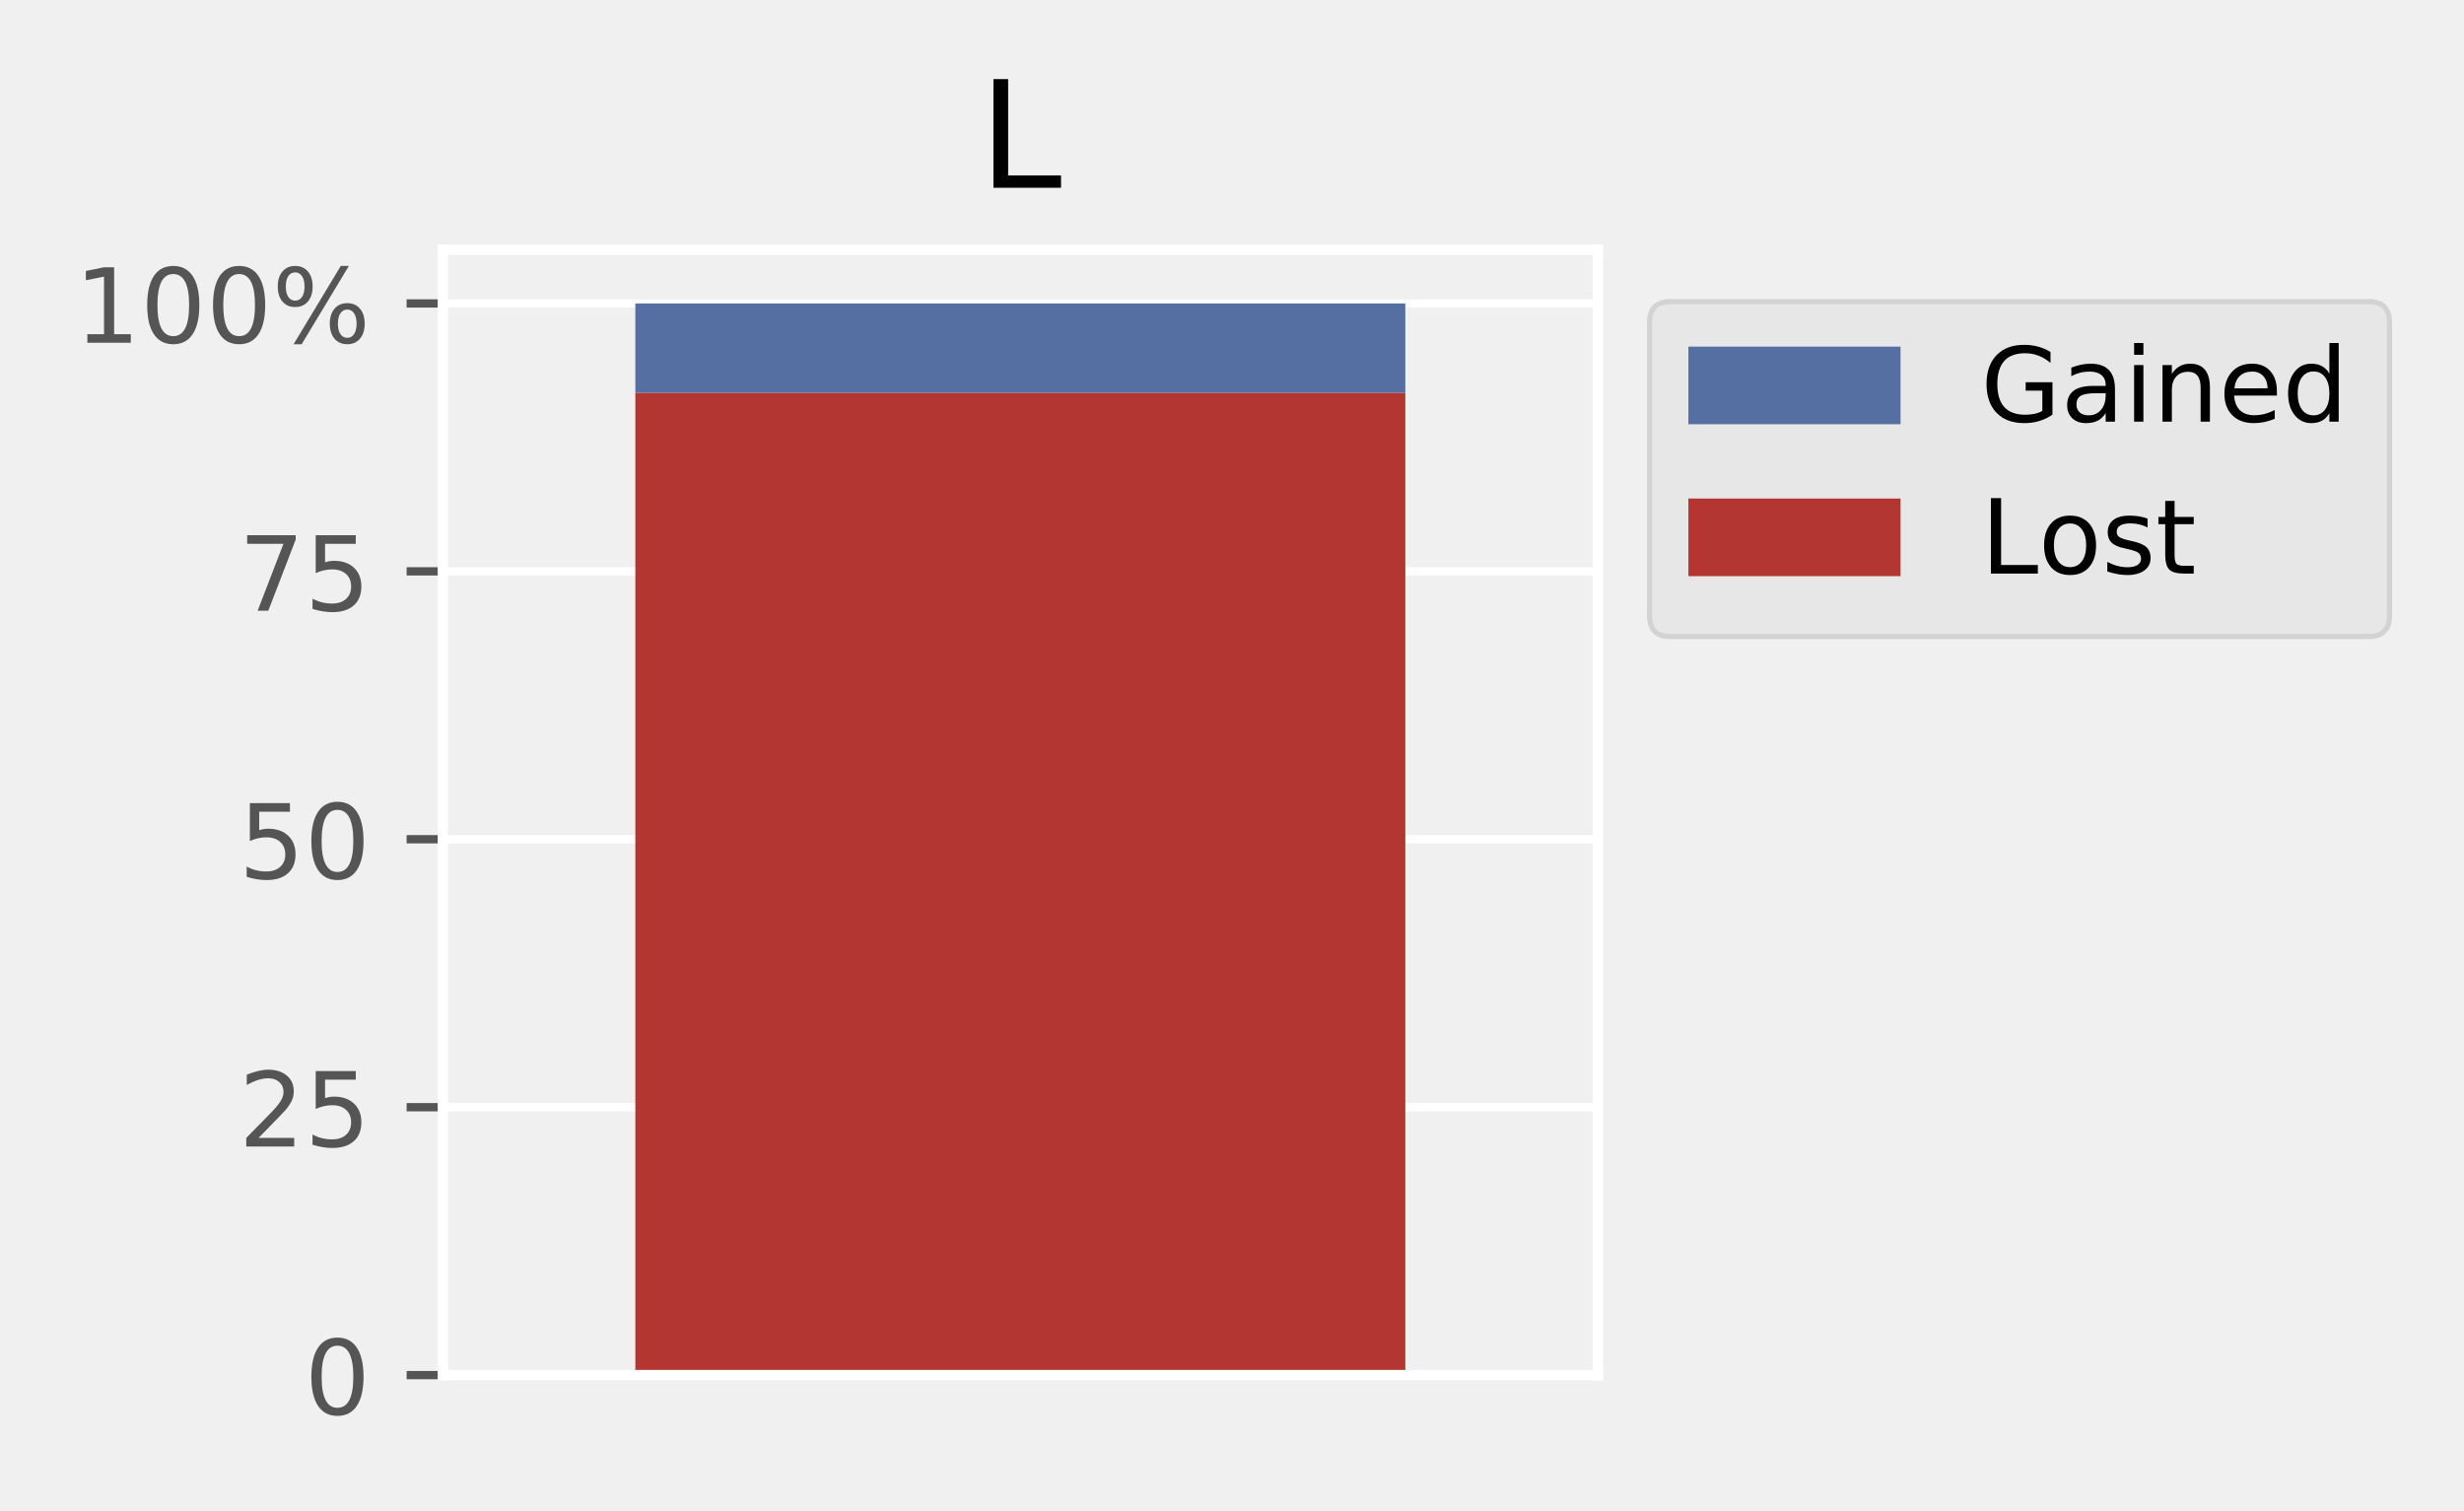
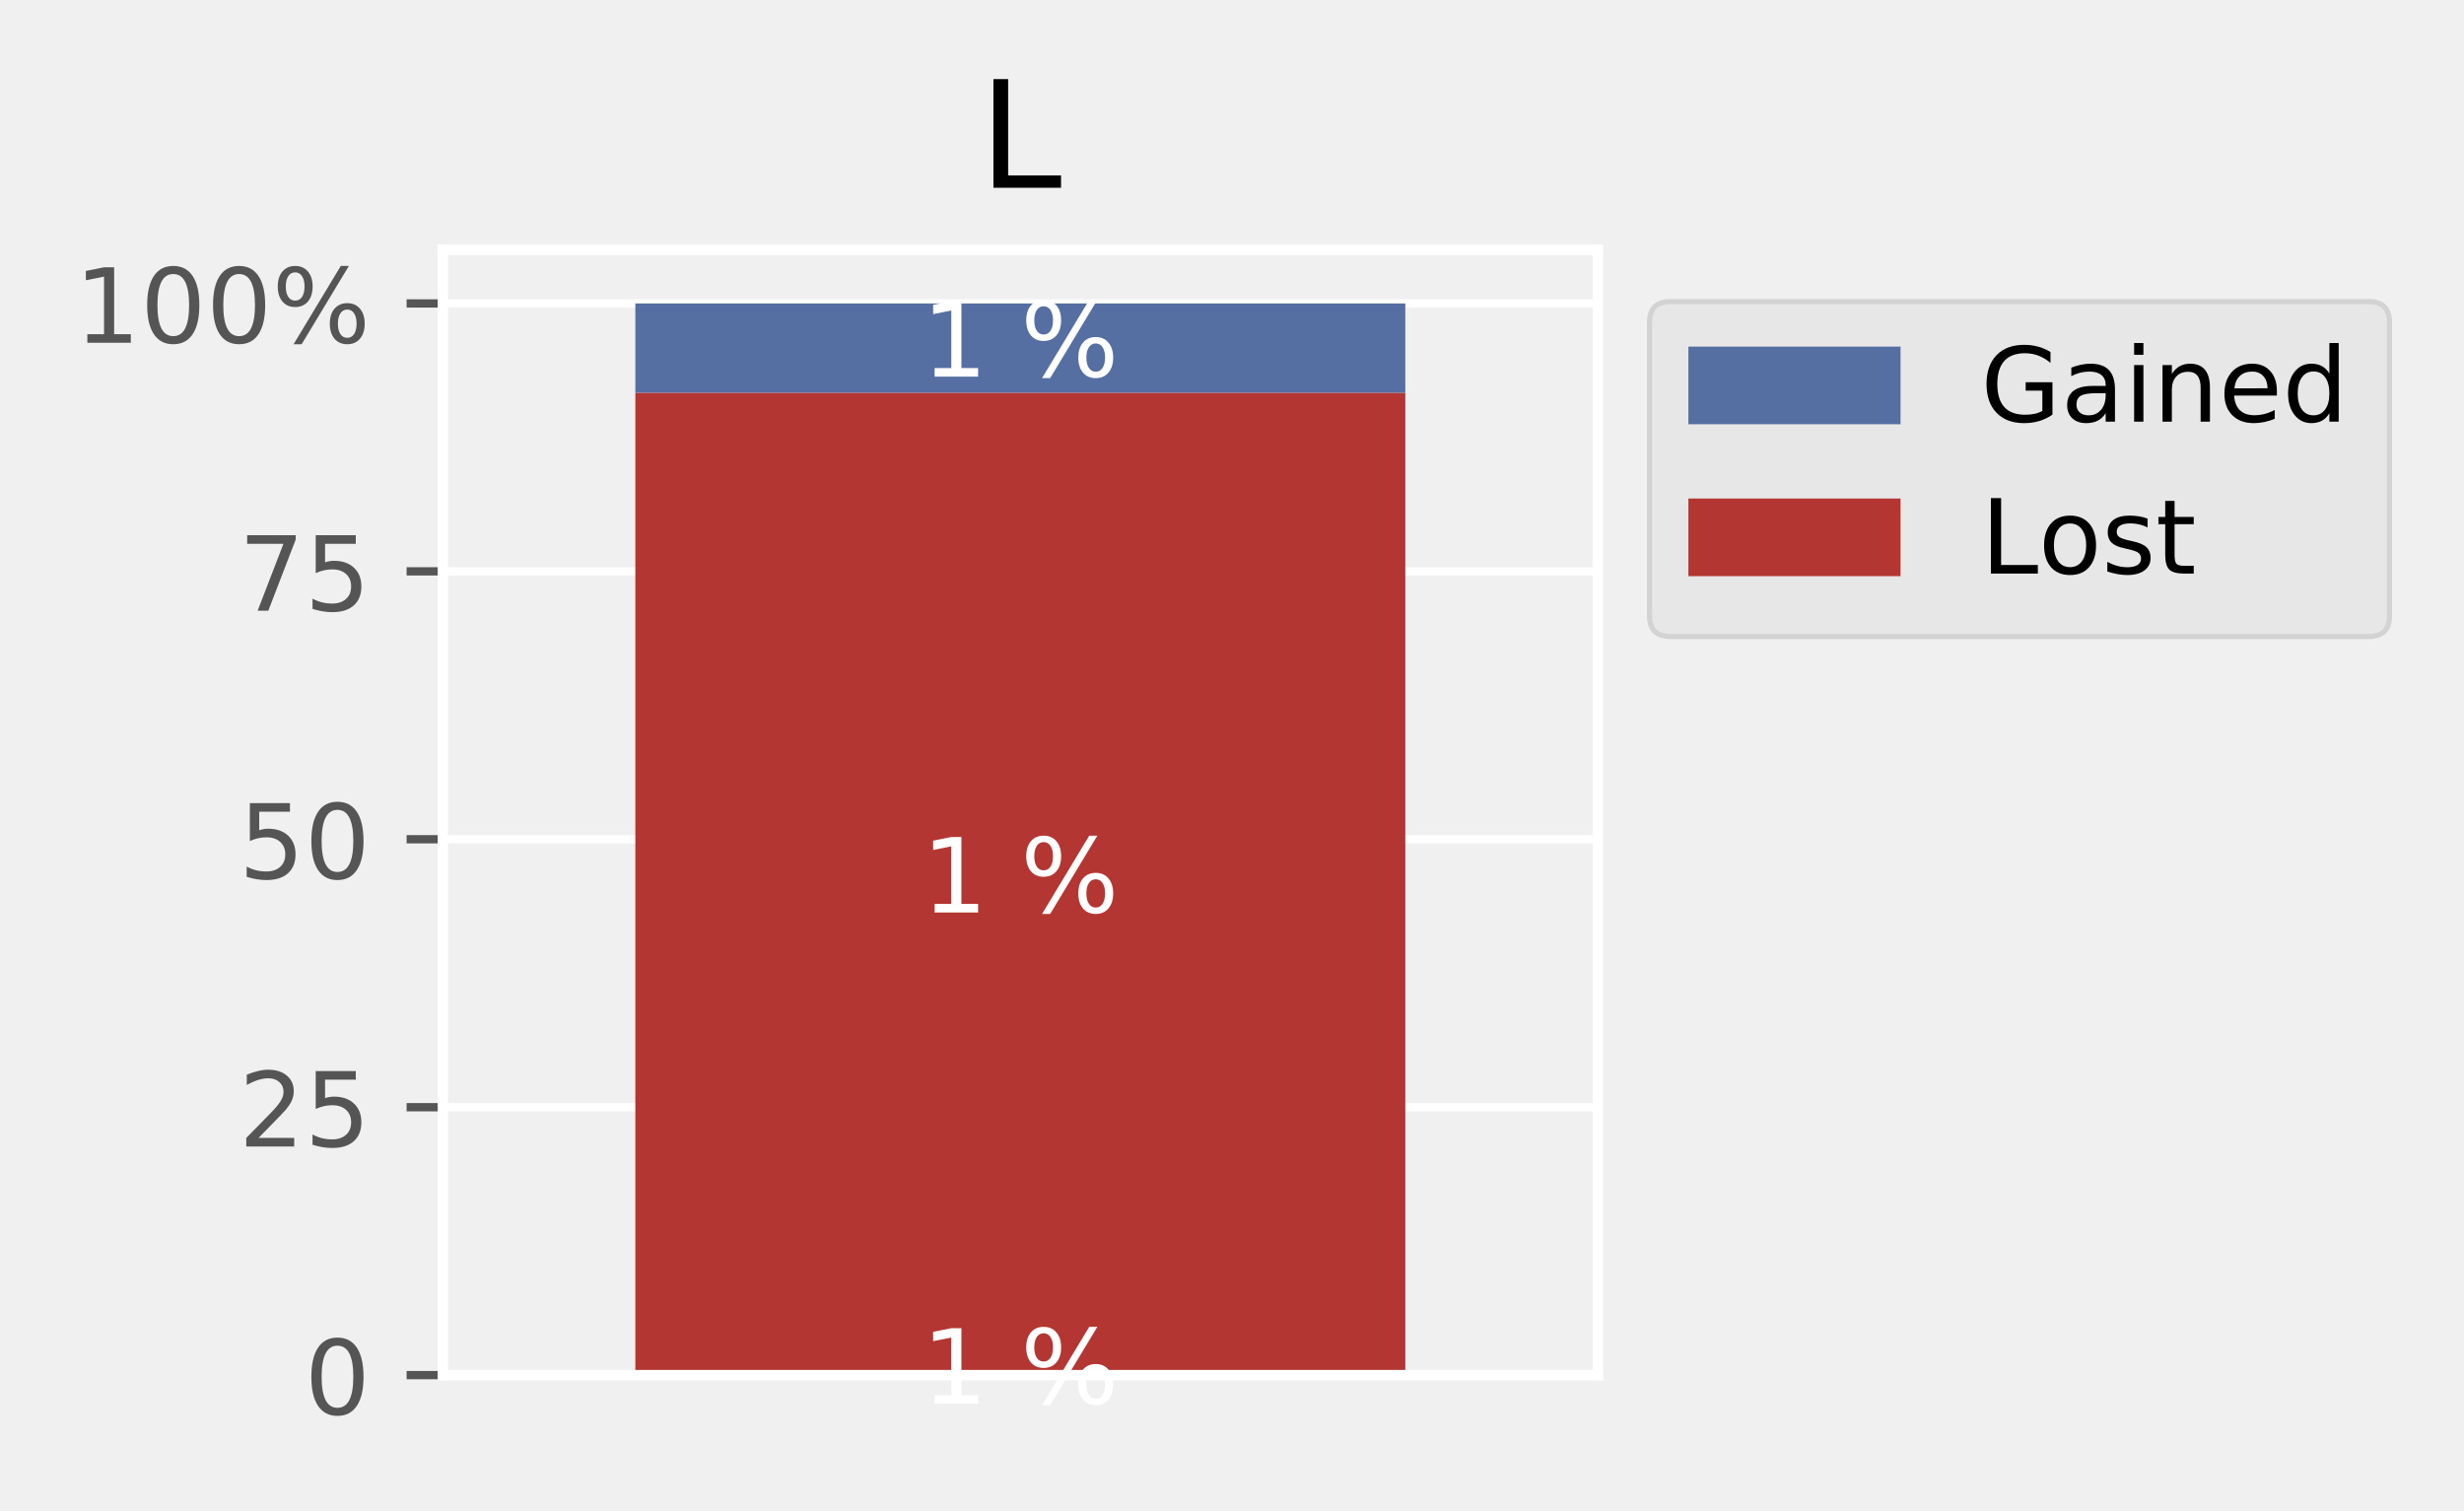
<svg xmlns="http://www.w3.org/2000/svg" xmlns:xlink="http://www.w3.org/1999/xlink" height="145.941pt" version="1.1" viewBox="0 0 238.083 145.941" width="238.083pt">
  <defs>
    <style type="text/css">
*{stroke-linecap:butt;stroke-linejoin:round;white-space:pre;}
  </style>
  </defs>
  <g id="figure_1">
    <g id="patch_1">
      <path d="M 0 145.941  L 238.083 145.941  L 238.083 0  L 0 0  z " style="fill:none;" />
    </g>
    <g id="axes_1">
      <g id="patch_2">
        <path d="M 42.789 132.862  L 154.389 132.862  L 154.389 24.142  L 42.789 24.142  z " style="fill:none;" />
      </g>
      <g id="matplotlib.axis_1" />
      <g id="matplotlib.axis_2">
        <g id="ytick_1">
          <g id="line2d_1">
-             <path clip-path="url(#p23cef43031)" d="M 42.789 132.862  L 154.389 132.862  " style="fill:none;stroke:#ffffff;stroke-linecap:square;stroke-width:0.8;" />
+             <path clip-path="url(#p209f7e34a8)" d="M 42.789 132.862  L 154.389 132.862  " style="fill:none;stroke:#ffffff;stroke-linecap:square;stroke-width:0.8;" />
          </g>
          <g id="line2d_2">
            <defs>
-               <path d="M 0 0  L -3.5 0  " id="m74eb62dd4c" style="stroke:#555555;stroke-width:0.8;" />
-             </defs>
-             <g>
-               <use style="fill:#555555;stroke:#555555;stroke-width:0.8;" x="42.789" xlink:href="#m74eb62dd4c" y="132.862" />
+               <path d="M 0 0  L -3.5 0  " id="maf75d6d9f3" style="stroke:#555555;stroke-width:0.8;" />
+             </defs>
+             <g>
+               <use style="fill:#555555;stroke:#555555;stroke-width:0.8;" x="42.789" xlink:href="#maf75d6d9f3" y="132.862" />
            </g>
          </g>
          <g id="text_1">
            <defs>
              <path d="M 31.781 66.406  Q 24.172 66.406 20.328 58.906  Q 16.5 51.422 16.5 36.375  Q 16.5 21.391 20.328 13.891  Q 24.172 6.391 31.781 6.391  Q 39.453 6.391 43.281 13.891  Q 47.125 21.391 47.125 36.375  Q 47.125 51.422 43.281 58.906  Q 39.453 66.406 31.781 66.406  z M 31.781 74.219  Q 44.047 74.219 50.516 64.516  Q 56.984 54.828 56.984 36.375  Q 56.984 17.969 50.516 8.266  Q 44.047 -1.422 31.781 -1.422  Q 19.531 -1.422 13.062 8.266  Q 6.594 17.969 6.594 36.375  Q 6.594 54.828 13.062 64.516  Q 19.531 74.219 31.781 74.219  z " id="DejaVuSans-48" />
            </defs>
            <g style="fill:#555555;" transform="translate(29.42656 136.661)scale(0.1 -0.1)">
              <use xlink:href="#DejaVuSans-48" />
            </g>
          </g>
        </g>
        <g id="ytick_2">
          <g id="line2d_3">
-             <path clip-path="url(#p23cef43031)" d="M 42.789 106.976  L 154.389 106.976  " style="fill:none;stroke:#ffffff;stroke-linecap:square;stroke-width:0.8;" />
+             <path clip-path="url(#p209f7e34a8)" d="M 42.789 106.976  L 154.389 106.976  " style="fill:none;stroke:#ffffff;stroke-linecap:square;stroke-width:0.8;" />
          </g>
          <g id="line2d_4">
            <g>
-               <use style="fill:#555555;stroke:#555555;stroke-width:0.8;" x="42.789" xlink:href="#m74eb62dd4c" y="106.976" />
+               <use style="fill:#555555;stroke:#555555;stroke-width:0.8;" x="42.789" xlink:href="#maf75d6d9f3" y="106.976" />
            </g>
          </g>
          <g id="text_2">
            <defs>
              <path d="M 19.188 8.297  L 53.609 8.297  L 53.609 0  L 7.328 0  L 7.328 8.297  Q 12.938 14.109 22.625 23.891  Q 32.328 33.688 34.812 36.531  Q 39.547 41.844 41.422 45.531  Q 43.312 49.219 43.312 52.781  Q 43.312 58.594 39.234 62.25  Q 35.156 65.922 28.609 65.922  Q 23.969 65.922 18.812 64.312  Q 13.672 62.703 7.812 59.422  L 7.812 69.391  Q 13.766 71.781 18.938 73  Q 24.125 74.219 28.422 74.219  Q 39.75 74.219 46.484 68.547  Q 53.219 62.891 53.219 53.422  Q 53.219 48.922 51.531 44.891  Q 49.859 40.875 45.406 35.406  Q 44.188 33.984 37.641 27.219  Q 31.109 20.453 19.188 8.297  z " id="DejaVuSans-50" />
              <path d="M 10.797 72.906  L 49.516 72.906  L 49.516 64.594  L 19.828 64.594  L 19.828 46.734  Q 21.969 47.469 24.109 47.828  Q 26.266 48.188 28.422 48.188  Q 40.625 48.188 47.75 41.5  Q 54.891 34.812 54.891 23.391  Q 54.891 11.625 47.562 5.094  Q 40.234 -1.422 26.906 -1.422  Q 22.312 -1.422 17.547 -0.641  Q 12.797 0.141 7.719 1.703  L 7.719 11.625  Q 12.109 9.234 16.797 8.062  Q 21.484 6.891 26.703 6.891  Q 35.156 6.891 40.078 11.328  Q 45.016 15.766 45.016 23.391  Q 45.016 31 40.078 35.438  Q 35.156 39.891 26.703 39.891  Q 22.75 39.891 18.812 39.016  Q 14.891 38.141 10.797 36.281  z " id="DejaVuSans-53" />
            </defs>
            <g style="fill:#555555;" transform="translate(23.06406 110.7753)scale(0.1 -0.1)">
              <use xlink:href="#DejaVuSans-50" />
              <use x="63.623" xlink:href="#DejaVuSans-53" />
            </g>
          </g>
        </g>
        <g id="ytick_3">
          <g id="line2d_5">
-             <path clip-path="url(#p23cef43031)" d="M 42.789 81.09  L 154.389 81.09  " style="fill:none;stroke:#ffffff;stroke-linecap:square;stroke-width:0.8;" />
+             <path clip-path="url(#p209f7e34a8)" d="M 42.789 81.09  L 154.389 81.09  " style="fill:none;stroke:#ffffff;stroke-linecap:square;stroke-width:0.8;" />
          </g>
          <g id="line2d_6">
            <g>
-               <use style="fill:#555555;stroke:#555555;stroke-width:0.8;" x="42.789" xlink:href="#m74eb62dd4c" y="81.09" />
+               <use style="fill:#555555;stroke:#555555;stroke-width:0.8;" x="42.789" xlink:href="#maf75d6d9f3" y="81.09" />
            </g>
          </g>
          <g id="text_3">
            <g style="fill:#555555;" transform="translate(23.06406 84.88954)scale(0.1 -0.1)">
              <use xlink:href="#DejaVuSans-53" />
              <use x="63.623" xlink:href="#DejaVuSans-48" />
            </g>
          </g>
        </g>
        <g id="ytick_4">
          <g id="line2d_7">
-             <path clip-path="url(#p23cef43031)" d="M 42.789 55.205  L 154.389 55.205  " style="fill:none;stroke:#ffffff;stroke-linecap:square;stroke-width:0.8;" />
+             <path clip-path="url(#p209f7e34a8)" d="M 42.789 55.205  L 154.389 55.205  " style="fill:none;stroke:#ffffff;stroke-linecap:square;stroke-width:0.8;" />
          </g>
          <g id="line2d_8">
            <g>
-               <use style="fill:#555555;stroke:#555555;stroke-width:0.8;" x="42.789" xlink:href="#m74eb62dd4c" y="55.205" />
+               <use style="fill:#555555;stroke:#555555;stroke-width:0.8;" x="42.789" xlink:href="#maf75d6d9f3" y="55.205" />
            </g>
          </g>
          <g id="text_4">
            <defs>
              <path d="M 8.203 72.906  L 55.078 72.906  L 55.078 68.703  L 28.609 0  L 18.312 0  L 43.219 64.594  L 8.203 64.594  z " id="DejaVuSans-55" />
            </defs>
            <g style="fill:#555555;" transform="translate(23.06406 59.00383)scale(0.1 -0.1)">
              <use xlink:href="#DejaVuSans-55" />
              <use x="63.623" xlink:href="#DejaVuSans-53" />
            </g>
          </g>
        </g>
        <g id="ytick_5">
          <g id="line2d_9">
-             <path clip-path="url(#p23cef43031)" d="M 42.789 29.319  L 154.389 29.319  " style="fill:none;stroke:#ffffff;stroke-linecap:square;stroke-width:0.8;" />
+             <path clip-path="url(#p209f7e34a8)" d="M 42.789 29.319  L 154.389 29.319  " style="fill:none;stroke:#ffffff;stroke-linecap:square;stroke-width:0.8;" />
          </g>
          <g id="line2d_10">
            <g>
-               <use style="fill:#555555;stroke:#555555;stroke-width:0.8;" x="42.789" xlink:href="#m74eb62dd4c" y="29.319" />
+               <use style="fill:#555555;stroke:#555555;stroke-width:0.8;" x="42.789" xlink:href="#maf75d6d9f3" y="29.319" />
            </g>
          </g>
          <g id="text_5">
            <defs>
              <path d="M 12.406 8.297  L 28.516 8.297  L 28.516 63.922  L 10.984 60.406  L 10.984 69.391  L 28.422 72.906  L 38.281 72.906  L 38.281 8.297  L 54.391 8.297  L 54.391 0  L 12.406 0  z " id="DejaVuSans-49" />
              <path d="M 72.703 32.078  Q 68.453 32.078 66.031 28.469  Q 63.625 24.859 63.625 18.406  Q 63.625 12.062 66.031 8.422  Q 68.453 4.781 72.703 4.781  Q 76.859 4.781 79.266 8.422  Q 81.688 12.062 81.688 18.406  Q 81.688 24.812 79.266 28.438  Q 76.859 32.078 72.703 32.078  z M 72.703 38.281  Q 80.422 38.281 84.953 32.906  Q 89.5 27.547 89.5 18.406  Q 89.5 9.281 84.938 3.922  Q 80.375 -1.422 72.703 -1.422  Q 64.891 -1.422 60.344 3.922  Q 55.812 9.281 55.812 18.406  Q 55.812 27.594 60.375 32.938  Q 64.938 38.281 72.703 38.281  z M 22.312 68.016  Q 18.109 68.016 15.688 64.375  Q 13.281 60.75 13.281 54.391  Q 13.281 47.953 15.672 44.328  Q 18.062 40.719 22.312 40.719  Q 26.562 40.719 28.969 44.328  Q 31.391 47.953 31.391 54.391  Q 31.391 60.688 28.953 64.344  Q 26.516 68.016 22.312 68.016  z M 66.406 74.219  L 74.219 74.219  L 28.609 -1.422  L 20.797 -1.422  z M 22.312 74.219  Q 30.031 74.219 34.609 68.875  Q 39.203 63.531 39.203 54.391  Q 39.203 45.172 34.641 39.844  Q 30.078 34.516 22.312 34.516  Q 14.547 34.516 10.031 39.859  Q 5.516 45.219 5.516 54.391  Q 5.516 63.484 10.047 68.844  Q 14.594 74.219 22.312 74.219  z " id="DejaVuSans-37" />
            </defs>
            <g style="fill:#555555;" transform="translate(7.2 33.11811)scale(0.1 -0.1)">
              <use xlink:href="#DejaVuSans-49" />
              <use x="63.623" xlink:href="#DejaVuSans-48" />
              <use x="127.246" xlink:href="#DejaVuSans-48" />
              <use x="190.869" xlink:href="#DejaVuSans-37" />
            </g>
          </g>
        </g>
      </g>
      <g id="patch_3">
-         <path clip-path="url(#p23cef43031)" d="M 61.389 132.862  L 135.789 132.862  L 135.789 132.862  L 61.389 132.862  z " style="fill:#566fa3;" />
+         <path clip-path="url(#p209f7e34a8)" d="M 61.389 132.862  L 135.789 132.862  L 135.789 132.862  L 61.389 132.862  z " style="fill:#566fa3;" />
      </g>
      <g id="patch_4">
-         <path clip-path="url(#p23cef43031)" d="M 61.389 132.862  L 135.789 132.862  L 135.789 37.947  L 61.389 37.947  z " style="fill:#b43632;" />
+         <path clip-path="url(#p209f7e34a8)" d="M 61.389 132.862  L 135.789 132.862  L 135.789 37.947  L 61.389 37.947  z " style="fill:#b43632;" />
      </g>
      <g id="patch_5">
-         <path clip-path="url(#p23cef43031)" d="M 61.389 37.947  L 135.789 37.947  L 135.789 29.319  L 61.389 29.319  z " style="fill:#566fa3;" />
+         <path clip-path="url(#p209f7e34a8)" d="M 61.389 37.947  L 135.789 37.947  L 135.789 29.319  L 61.389 29.319  z " style="fill:#566fa3;" />
      </g>
      <g id="patch_6">
        <path d="M 42.789 132.862  L 42.789 24.142  " style="fill:none;stroke:#ffffff;stroke-linecap:square;stroke-linejoin:miter;" />
      </g>
      <g id="patch_7">
        <path d="M 154.389 132.862  L 154.389 24.142  " style="fill:none;stroke:#ffffff;stroke-linecap:square;stroke-linejoin:miter;" />
      </g>
      <g id="patch_8">
        <path d="M 42.789 132.862  L 154.389 132.862  " style="fill:none;stroke:#ffffff;stroke-linecap:square;stroke-linejoin:miter;" />
      </g>
      <g id="patch_9">
        <path d="M 42.789 24.142  L 154.389 24.142  " style="fill:none;stroke:#ffffff;stroke-linecap:square;stroke-linejoin:miter;" />
      </g>
      <g id="text_6">
+         <defs>
+           <path id="DejaVuSans-32" />
+         </defs>
+         <g style="fill:#ffffff;" transform="translate(89.06797 135.6211)scale(0.1 -0.1)">
+           <use xlink:href="#DejaVuSans-49" />
+           <use x="63.623" xlink:href="#DejaVuSans-32" />
+           <use x="95.41" xlink:href="#DejaVuSans-37" />
+         </g>
+       </g>
+       <g id="text_7">
+         <g style="fill:#ffffff;" transform="translate(89.06797 88.16398)scale(0.1 -0.1)">
+           <use xlink:href="#DejaVuSans-49" />
+           <use x="63.623" xlink:href="#DejaVuSans-32" />
+           <use x="95.41" xlink:href="#DejaVuSans-37" />
+         </g>
+       </g>
+       <g id="text_8">
+         <g style="fill:#ffffff;" transform="translate(89.06797 36.39255)scale(0.1 -0.1)">
+           <use xlink:href="#DejaVuSans-49" />
+           <use x="63.623" xlink:href="#DejaVuSans-32" />
+           <use x="95.41" xlink:href="#DejaVuSans-37" />
+         </g>
+       </g>
+       <g id="text_9">
        <defs>
          <path d="M 9.812 72.906  L 19.672 72.906  L 19.672 8.297  L 55.172 8.297  L 55.172 0  L 9.812 0  z " id="DejaVuSans-76" />
        </defs>
        <g transform="translate(94.57731 18.14175)scale(0.144 -0.144)">
          <use xlink:href="#DejaVuSans-76" />
        </g>
      </g>
      <g id="legend_1">
        <g id="patch_10">
          <path d="M 161.389 61.498  L 228.883 61.498  Q 230.883 61.498 230.883 59.498  L 230.883 31.142  Q 230.883 29.142 228.883 29.142  L 161.389 29.142  Q 159.389 29.142 159.389 31.142  L 159.389 59.498  Q 159.389 61.498 161.389 61.498  z " style="fill:#e5e5e5;opacity:0.8;stroke:#cccccc;stroke-linejoin:miter;stroke-width:0.5;" />
        </g>
        <g id="patch_11">
          <path d="M 163.389 40.74  L 183.389 40.74  L 183.389 33.74  L 163.389 33.74  z " style="fill:#566fa3;stroke:#566fa3;stroke-linejoin:miter;stroke-width:0.5;" />
        </g>
-         <g id="text_7">
+         <g id="text_10">
          <defs>
            <path d="M 59.516 10.406  L 59.516 29.984  L 43.406 29.984  L 43.406 38.094  L 69.281 38.094  L 69.281 6.781  Q 63.578 2.734 56.688 0.656  Q 49.812 -1.422 42 -1.422  Q 24.906 -1.422 15.25 8.562  Q 5.609 18.562 5.609 36.375  Q 5.609 54.25 15.25 64.234  Q 24.906 74.219 42 74.219  Q 49.125 74.219 55.547 72.453  Q 61.969 70.703 67.391 67.281  L 67.391 56.781  Q 61.922 61.422 55.766 63.766  Q 49.609 66.109 42.828 66.109  Q 29.438 66.109 22.719 58.641  Q 16.016 51.172 16.016 36.375  Q 16.016 21.625 22.719 14.156  Q 29.438 6.688 42.828 6.688  Q 48.047 6.688 52.141 7.594  Q 56.25 8.5 59.516 10.406  z " id="DejaVuSans-71" />
            <path d="M 34.281 27.484  Q 23.391 27.484 19.188 25  Q 14.984 22.516 14.984 16.5  Q 14.984 11.719 18.141 8.906  Q 21.297 6.109 26.703 6.109  Q 34.188 6.109 38.703 11.406  Q 43.219 16.703 43.219 25.484  L 43.219 27.484  z M 52.203 31.203  L 52.203 0  L 43.219 0  L 43.219 8.297  Q 40.141 3.328 35.547 0.953  Q 30.953 -1.422 24.312 -1.422  Q 15.922 -1.422 10.953 3.297  Q 6 8.016 6 15.922  Q 6 25.141 12.172 29.828  Q 18.359 34.516 30.609 34.516  L 43.219 34.516  L 43.219 35.406  Q 43.219 41.609 39.141 45  Q 35.062 48.391 27.688 48.391  Q 23 48.391 18.547 47.266  Q 14.109 46.141 10.016 43.891  L 10.016 52.203  Q 14.938 54.109 19.578 55.047  Q 24.219 56 28.609 56  Q 40.484 56 46.344 49.844  Q 52.203 43.703 52.203 31.203  z " id="DejaVuSans-97" />
            <path d="M 9.422 54.688  L 18.406 54.688  L 18.406 0  L 9.422 0  z M 9.422 75.984  L 18.406 75.984  L 18.406 64.594  L 9.422 64.594  z " id="DejaVuSans-105" />
            <path d="M 54.891 33.016  L 54.891 0  L 45.906 0  L 45.906 32.719  Q 45.906 40.484 42.875 44.328  Q 39.844 48.188 33.797 48.188  Q 26.516 48.188 22.312 43.547  Q 18.109 38.922 18.109 30.906  L 18.109 0  L 9.078 0  L 9.078 54.688  L 18.109 54.688  L 18.109 46.188  Q 21.344 51.125 25.703 53.562  Q 30.078 56 35.797 56  Q 45.219 56 50.047 50.172  Q 54.891 44.344 54.891 33.016  z " id="DejaVuSans-110" />
            <path d="M 56.203 29.594  L 56.203 25.203  L 14.891 25.203  Q 15.484 15.922 20.484 11.062  Q 25.484 6.203 34.422 6.203  Q 39.594 6.203 44.453 7.469  Q 49.312 8.734 54.109 11.281  L 54.109 2.781  Q 49.266 0.734 44.188 -0.344  Q 39.109 -1.422 33.891 -1.422  Q 20.797 -1.422 13.156 6.188  Q 5.516 13.812 5.516 26.812  Q 5.516 40.234 12.766 48.109  Q 20.016 56 32.328 56  Q 43.359 56 49.781 48.891  Q 56.203 41.797 56.203 29.594  z M 47.219 32.234  Q 47.125 39.594 43.094 43.984  Q 39.062 48.391 32.422 48.391  Q 24.906 48.391 20.391 44.141  Q 15.875 39.891 15.188 32.172  z " id="DejaVuSans-101" />
            <path d="M 45.406 46.391  L 45.406 75.984  L 54.391 75.984  L 54.391 0  L 45.406 0  L 45.406 8.203  Q 42.578 3.328 38.25 0.953  Q 33.938 -1.422 27.875 -1.422  Q 17.969 -1.422 11.734 6.484  Q 5.516 14.406 5.516 27.297  Q 5.516 40.188 11.734 48.094  Q 17.969 56 27.875 56  Q 33.938 56 38.25 53.625  Q 42.578 51.266 45.406 46.391  z M 14.797 27.297  Q 14.797 17.391 18.875 11.75  Q 22.953 6.109 30.078 6.109  Q 37.203 6.109 41.297 11.75  Q 45.406 17.391 45.406 27.297  Q 45.406 37.203 41.297 42.844  Q 37.203 48.484 30.078 48.484  Q 22.953 48.484 18.875 42.844  Q 14.797 37.203 14.797 27.297  z " id="DejaVuSans-100" />
          </defs>
          <g transform="translate(191.3891 40.74019)scale(0.1 -0.1)">
            <use xlink:href="#DejaVuSans-71" />
            <use x="77.49" xlink:href="#DejaVuSans-97" />
            <use x="138.77" xlink:href="#DejaVuSans-105" />
            <use x="166.553" xlink:href="#DejaVuSans-110" />
            <use x="229.932" xlink:href="#DejaVuSans-101" />
            <use x="291.455" xlink:href="#DejaVuSans-100" />
          </g>
        </g>
        <g id="patch_12">
          <path d="M 163.389 55.418  L 183.389 55.418  L 183.389 48.418  L 163.389 48.418  z " style="fill:#b43632;stroke:#b43632;stroke-linejoin:miter;stroke-width:0.5;" />
        </g>
-         <g id="text_8">
+         <g id="text_11">
          <defs>
            <path d="M 30.609 48.391  Q 23.391 48.391 19.188 42.75  Q 14.984 37.109 14.984 27.297  Q 14.984 17.484 19.156 11.844  Q 23.344 6.203 30.609 6.203  Q 37.797 6.203 41.984 11.859  Q 46.188 17.531 46.188 27.297  Q 46.188 37.016 41.984 42.703  Q 37.797 48.391 30.609 48.391  z M 30.609 56  Q 42.328 56 49.016 48.375  Q 55.719 40.766 55.719 27.297  Q 55.719 13.875 49.016 6.219  Q 42.328 -1.422 30.609 -1.422  Q 18.844 -1.422 12.172 6.219  Q 5.516 13.875 5.516 27.297  Q 5.516 40.766 12.172 48.375  Q 18.844 56 30.609 56  z " id="DejaVuSans-111" />
            <path d="M 44.281 53.078  L 44.281 44.578  Q 40.484 46.531 36.375 47.5  Q 32.281 48.484 27.875 48.484  Q 21.188 48.484 17.844 46.438  Q 14.5 44.391 14.5 40.281  Q 14.5 37.156 16.891 35.375  Q 19.281 33.594 26.516 31.984  L 29.594 31.297  Q 39.156 29.25 43.188 25.516  Q 47.219 21.781 47.219 15.094  Q 47.219 7.469 41.188 3.016  Q 35.156 -1.422 24.609 -1.422  Q 20.219 -1.422 15.453 -0.562  Q 10.688 0.297 5.422 2  L 5.422 11.281  Q 10.406 8.688 15.234 7.391  Q 20.062 6.109 24.812 6.109  Q 31.156 6.109 34.562 8.281  Q 37.984 10.453 37.984 14.406  Q 37.984 18.062 35.516 20.016  Q 33.062 21.969 24.703 23.781  L 21.578 24.516  Q 13.234 26.266 9.516 29.906  Q 5.812 33.547 5.812 39.891  Q 5.812 47.609 11.281 51.797  Q 16.75 56 26.812 56  Q 31.781 56 36.172 55.266  Q 40.578 54.547 44.281 53.078  z " id="DejaVuSans-115" />
            <path d="M 18.312 70.219  L 18.312 54.688  L 36.812 54.688  L 36.812 47.703  L 18.312 47.703  L 18.312 18.016  Q 18.312 11.328 20.141 9.422  Q 21.969 7.516 27.594 7.516  L 36.812 7.516  L 36.812 0  L 27.594 0  Q 17.188 0 13.234 3.875  Q 9.281 7.766 9.281 18.016  L 9.281 47.703  L 2.688 47.703  L 2.688 54.688  L 9.281 54.688  L 9.281 70.219  z " id="DejaVuSans-116" />
          </defs>
          <g transform="translate(191.3891 55.41831)scale(0.1 -0.1)">
            <use xlink:href="#DejaVuSans-76" />
            <use x="55.697" xlink:href="#DejaVuSans-111" />
            <use x="116.879" xlink:href="#DejaVuSans-115" />
            <use x="168.979" xlink:href="#DejaVuSans-116" />
          </g>
        </g>
      </g>
    </g>
  </g>
  <defs>
-     <clipPath id="p23cef43031">
+     <clipPath id="p209f7e34a8">
      <rect height="108.72" width="111.6" x="42.789" y="24.142" />
    </clipPath>
  </defs>
</svg>
